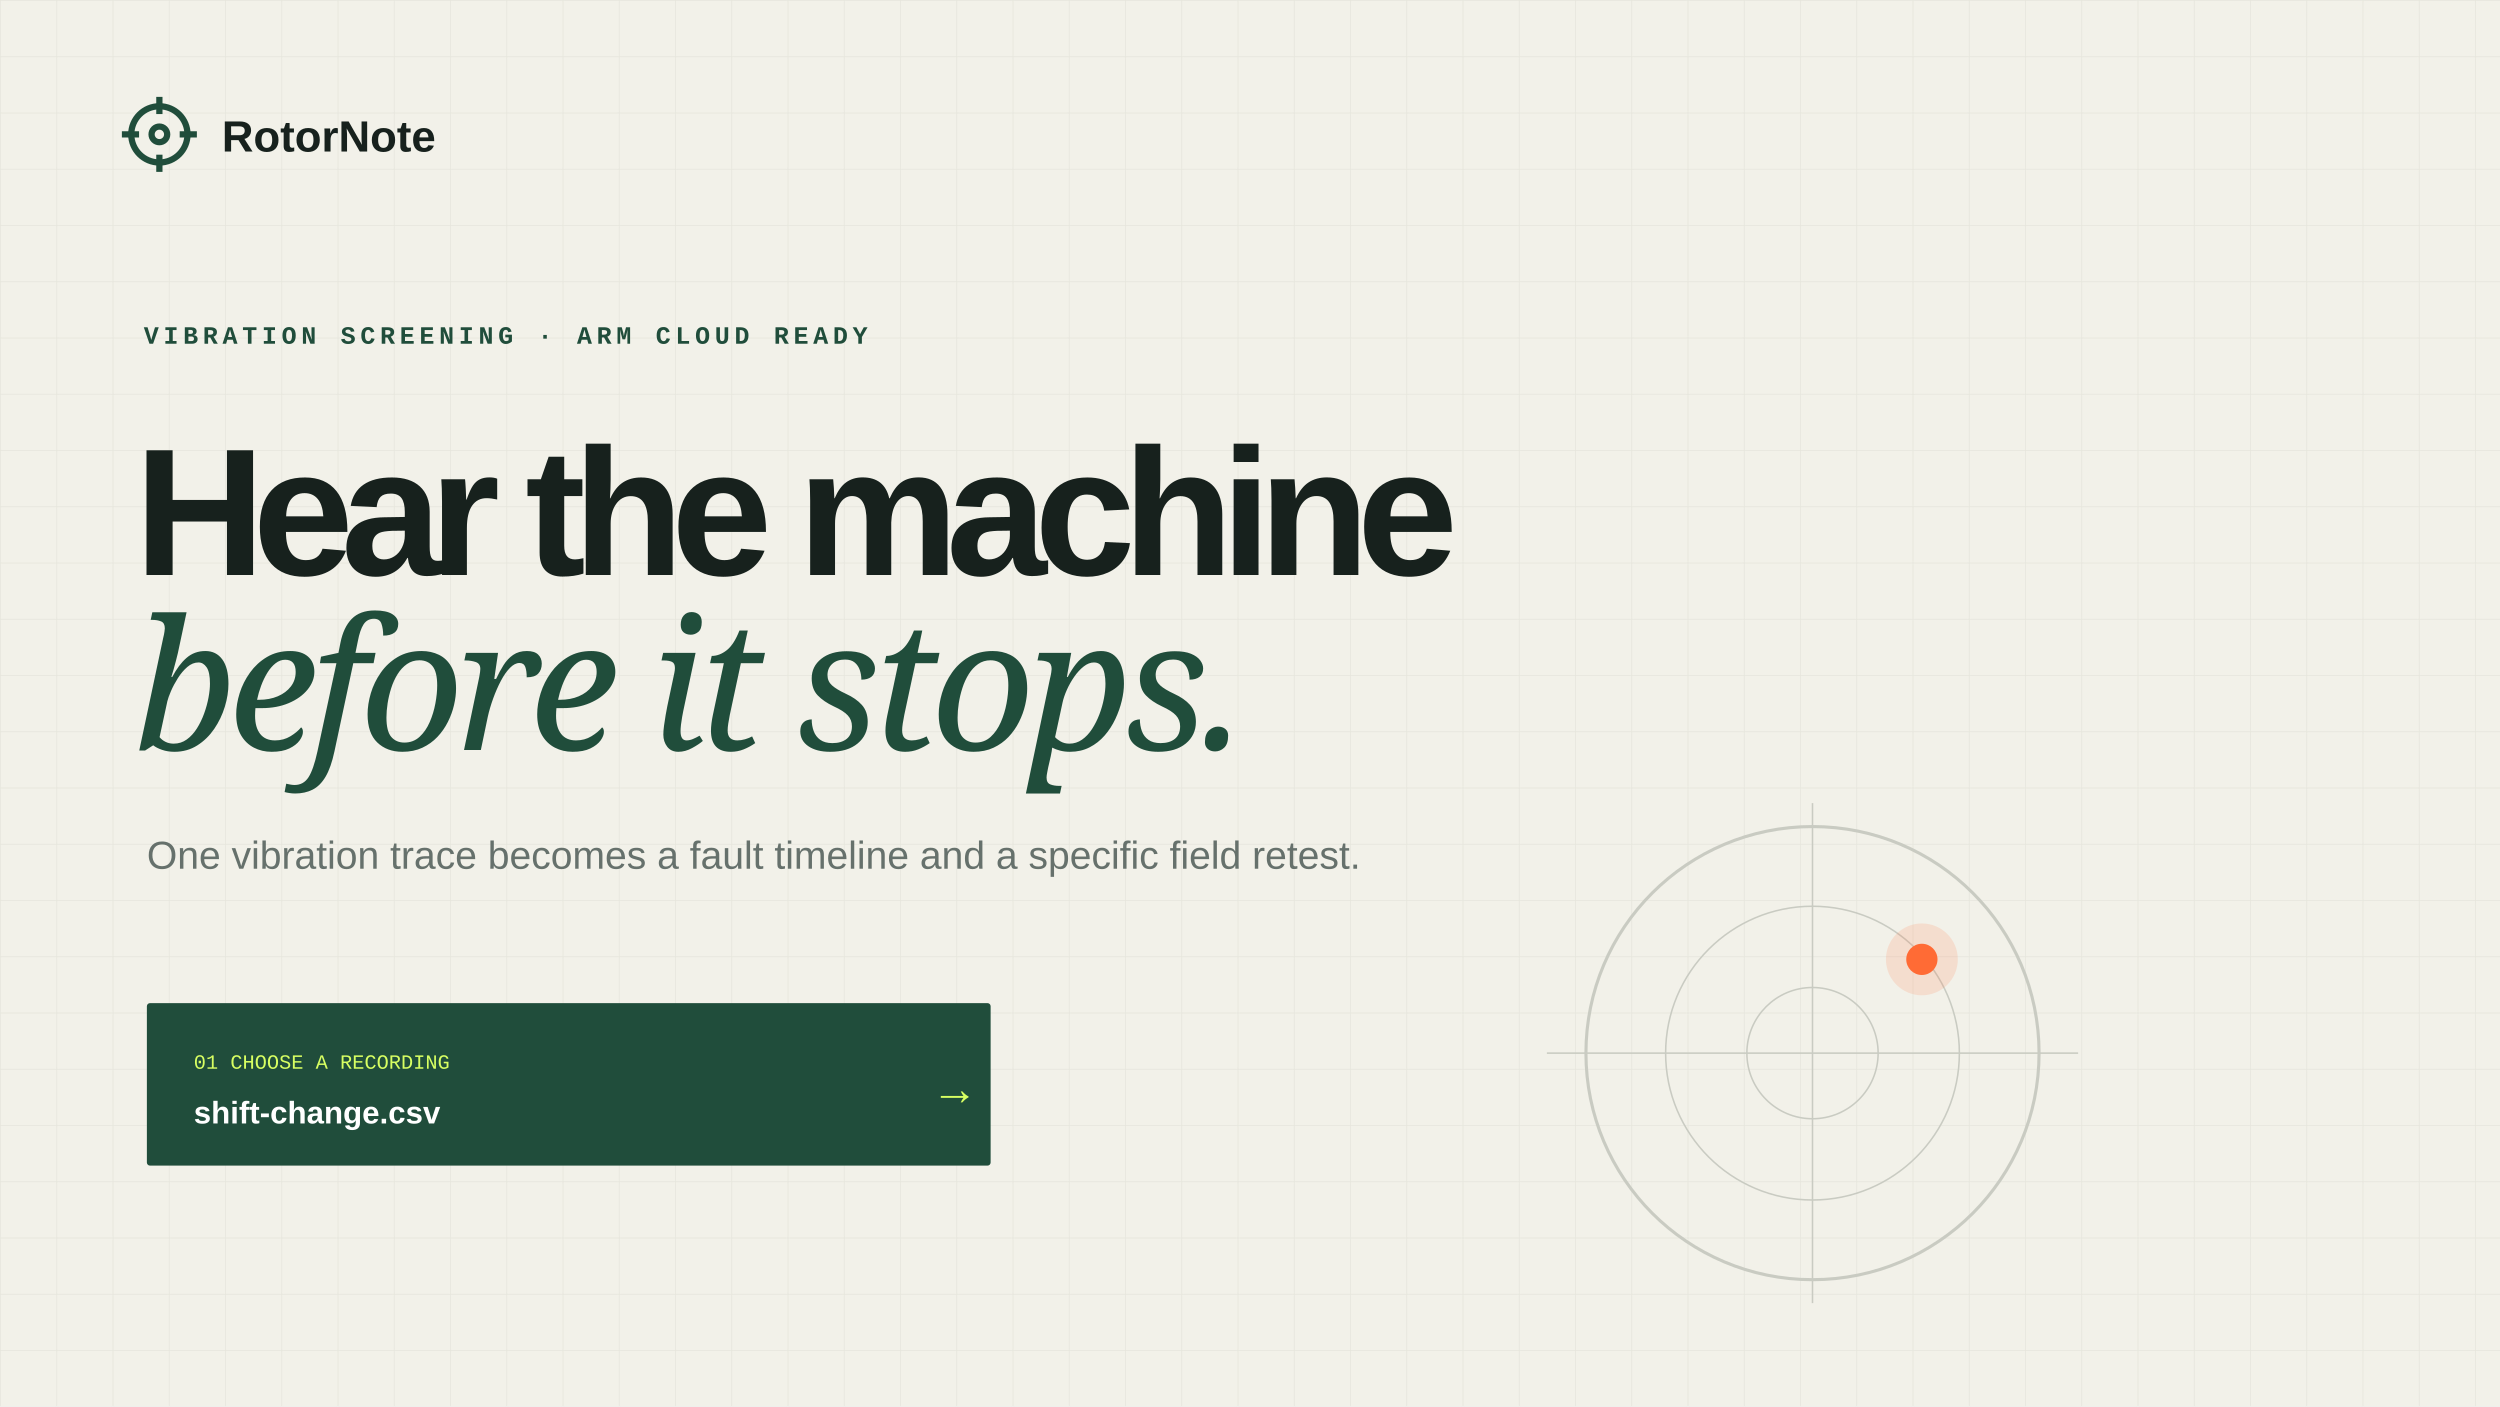
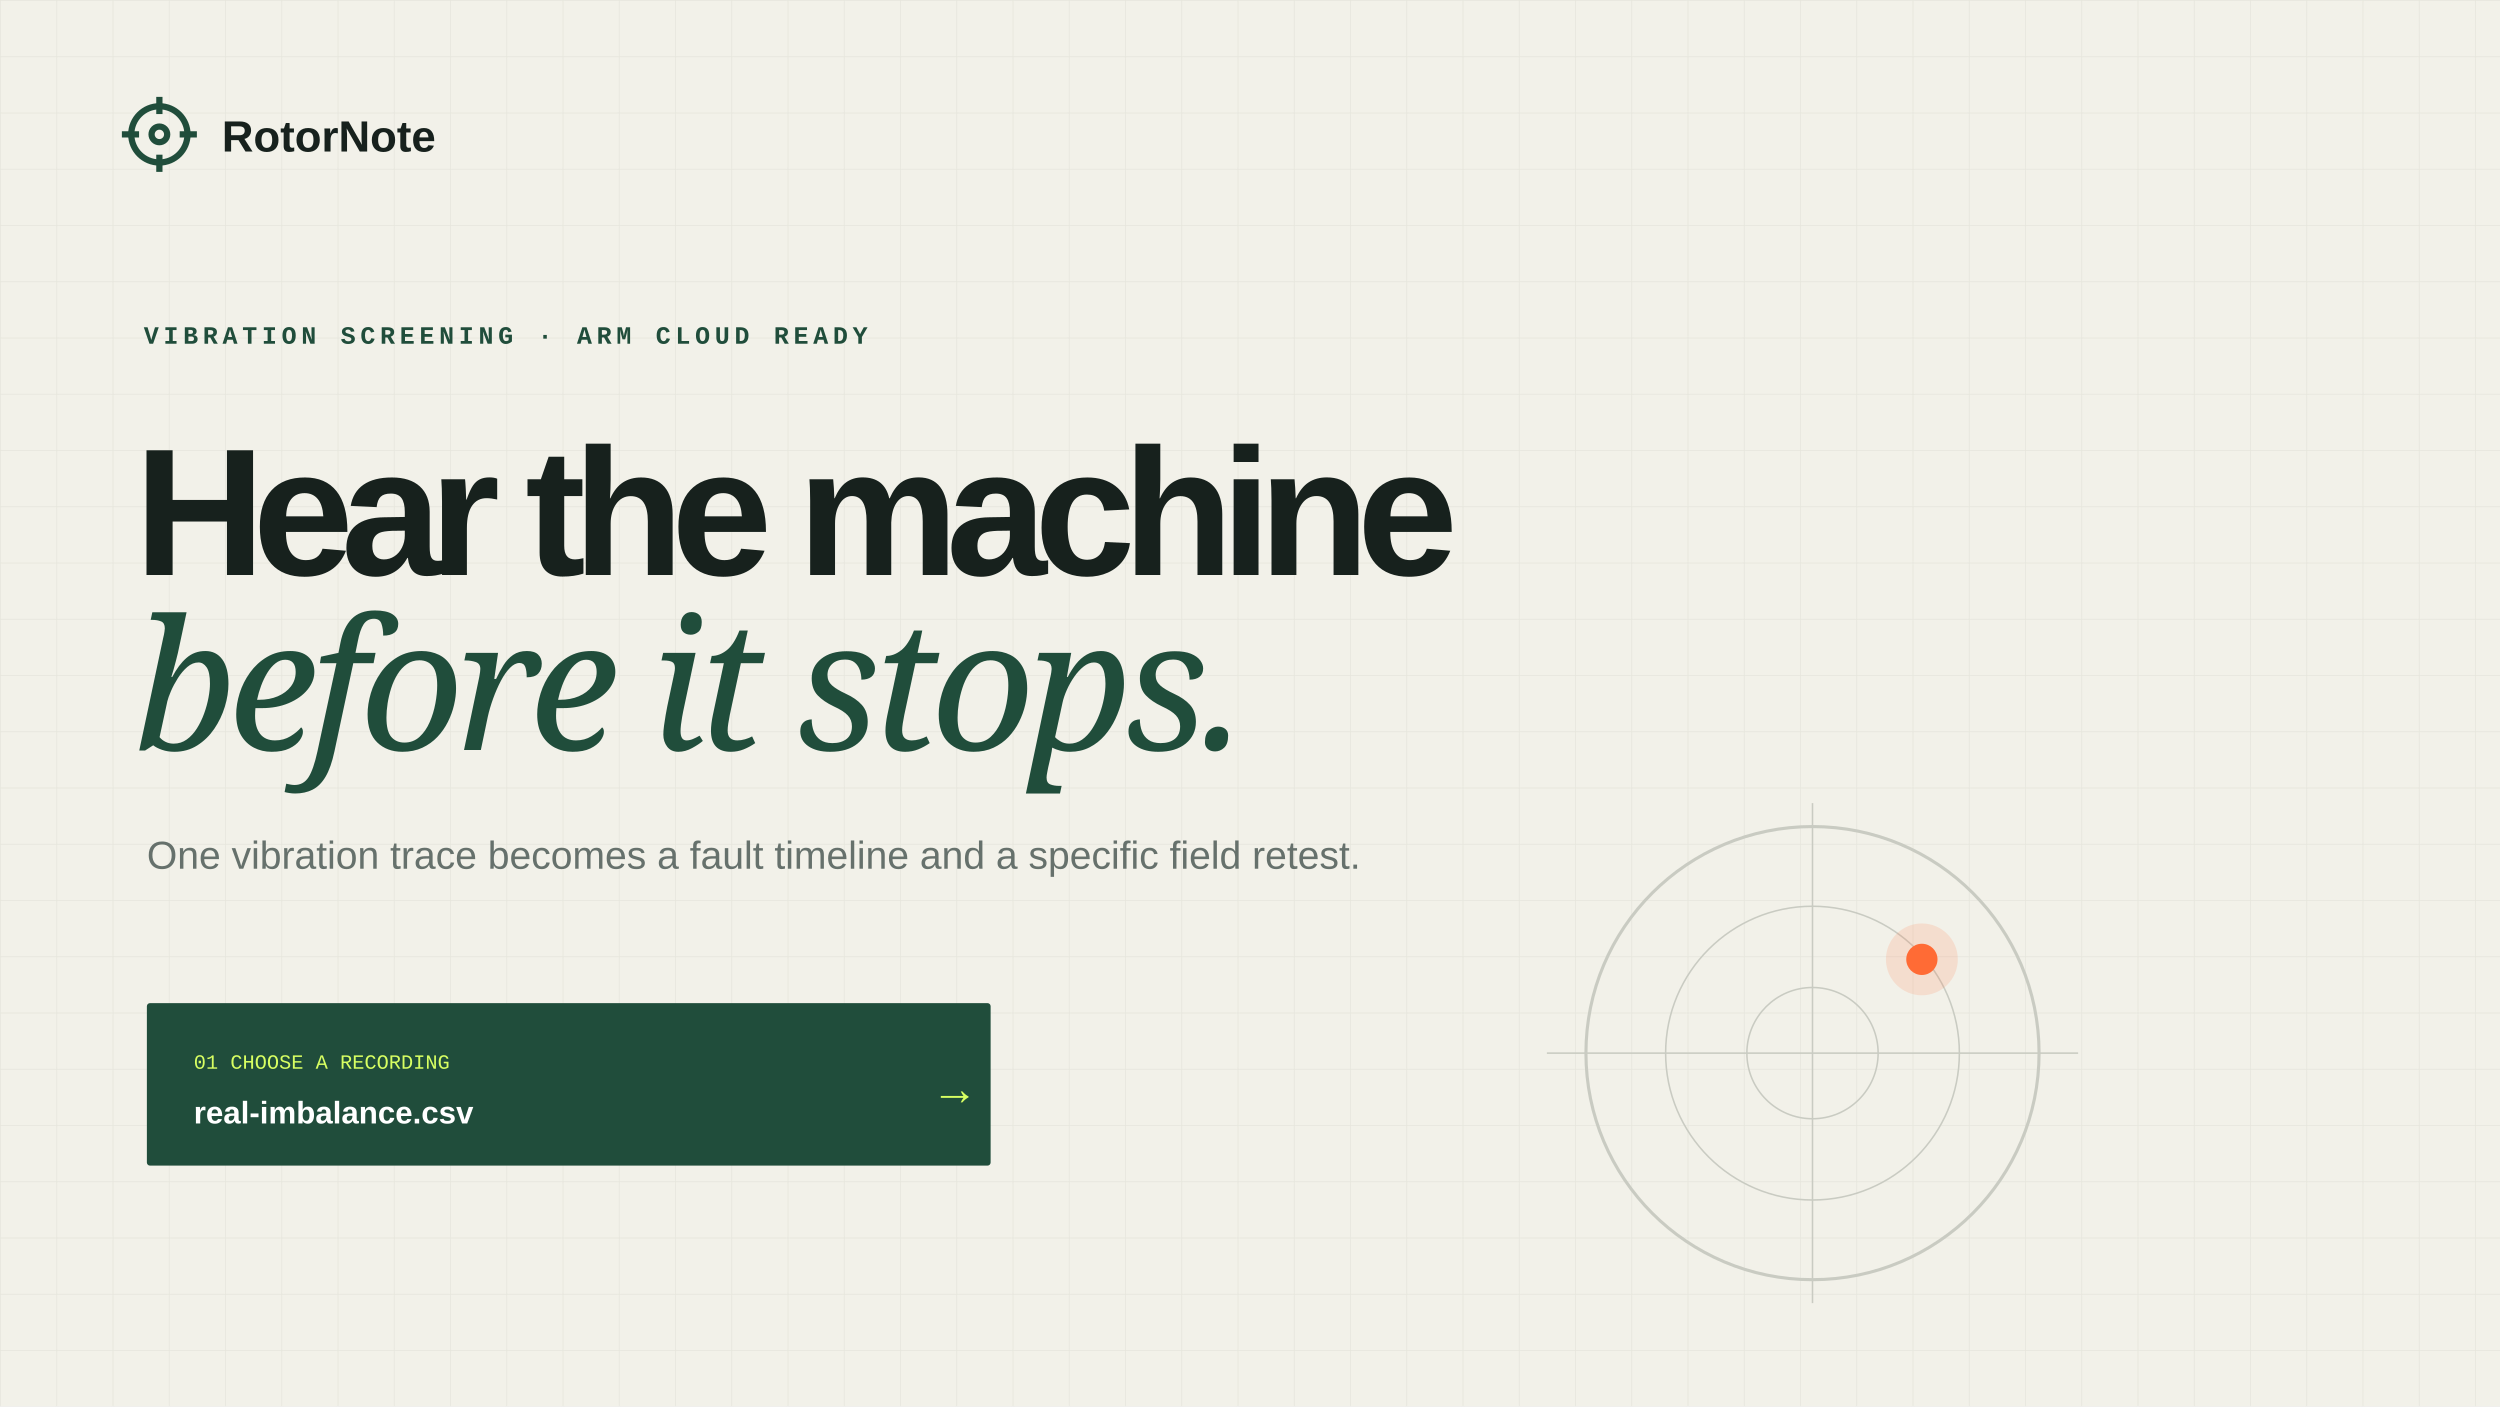
<svg xmlns="http://www.w3.org/2000/svg" viewBox="0 0 1600 900" role="img" aria-label="RotorNote hero: Hear the machine before it stops">
  <rect width="1600" height="900" fill="#f2f1e9" />
  <path d="M0 0h1600v900H0z" fill="url(#grid)" opacity=".45" />
  <defs>
    <pattern id="grid" width="36" height="36" patternUnits="userSpaceOnUse">
      <path d="M36 0H0v36" fill="none" stroke="#d9d8ce" stroke-width="1" />
    </pattern>
  </defs>
  <g transform="translate(78 62)" fill="none" stroke="#204d3b" stroke-width="4">
    <circle cx="24" cy="24" r="18" />
    <circle cx="24" cy="24" r="5" />
    <path d="M0 24h11m26 0h11M24 0v11m0 26v11" />
  </g>
  <text x="142" y="97" font-family="Arial,Helvetica,sans-serif" font-size="28" font-weight="700" fill="#17211d">RotorNote</text>
  <text x="92" y="220" font-family="Courier New,monospace" font-size="16" font-weight="700" letter-spacing="3" fill="#204d3b">VIBRATION SCREENING · ARM CLOUD READY</text>
  <text x="86" y="368" font-family="Arial,Helvetica,sans-serif" font-size="116" font-weight="800" letter-spacing="-8" fill="#17211d">Hear the machine</text>
  <text x="86" y="480" font-family="Georgia,serif" font-size="116" font-style="italic" letter-spacing="-5" fill="#204d3b">before it stops.</text>
  <text x="94" y="556" font-family="Arial,Helvetica,sans-serif" font-size="25" fill="#66716c">One vibration trace becomes a fault timeline and a specific field retest.</text>
  <g transform="translate(94 642)">
    <rect width="540" height="104" rx="2" fill="#204d3b" />
    <text x="30" y="42" font-family="Courier New,monospace" font-size="13" fill="#d8ff62">01  CHOOSE A RECORDING</text>
-     <text x="30" y="77" font-family="Arial,Helvetica,sans-serif" font-size="20" font-weight="700" fill="white">shift-change.csv</text>
+     <text x="30" y="77" font-family="Arial,Helvetica,sans-serif" font-size="20" font-weight="700" fill="white">real-imbalance.csv</text>
    <text x="502" y="65" font-family="Arial,Helvetica,sans-serif" font-size="30" fill="#d8ff62">→</text>
  </g>
  <g transform="translate(970 584)">
    <circle cx="190" cy="90" r="145" fill="none" stroke="#c9cbc2" stroke-width="2" />
    <circle cx="190" cy="90" r="94" fill="none" stroke="#c9cbc2" />
    <circle cx="190" cy="90" r="42" fill="none" stroke="#c9cbc2" />
    <path d="M20 90h340M190-70v320" stroke="#c9cbc2" />
    <circle cx="260" cy="30" r="10" fill="#ff6b35" />
    <circle cx="260" cy="30" r="23" fill="#ff6b35" opacity=".15" />
  </g>
</svg>
